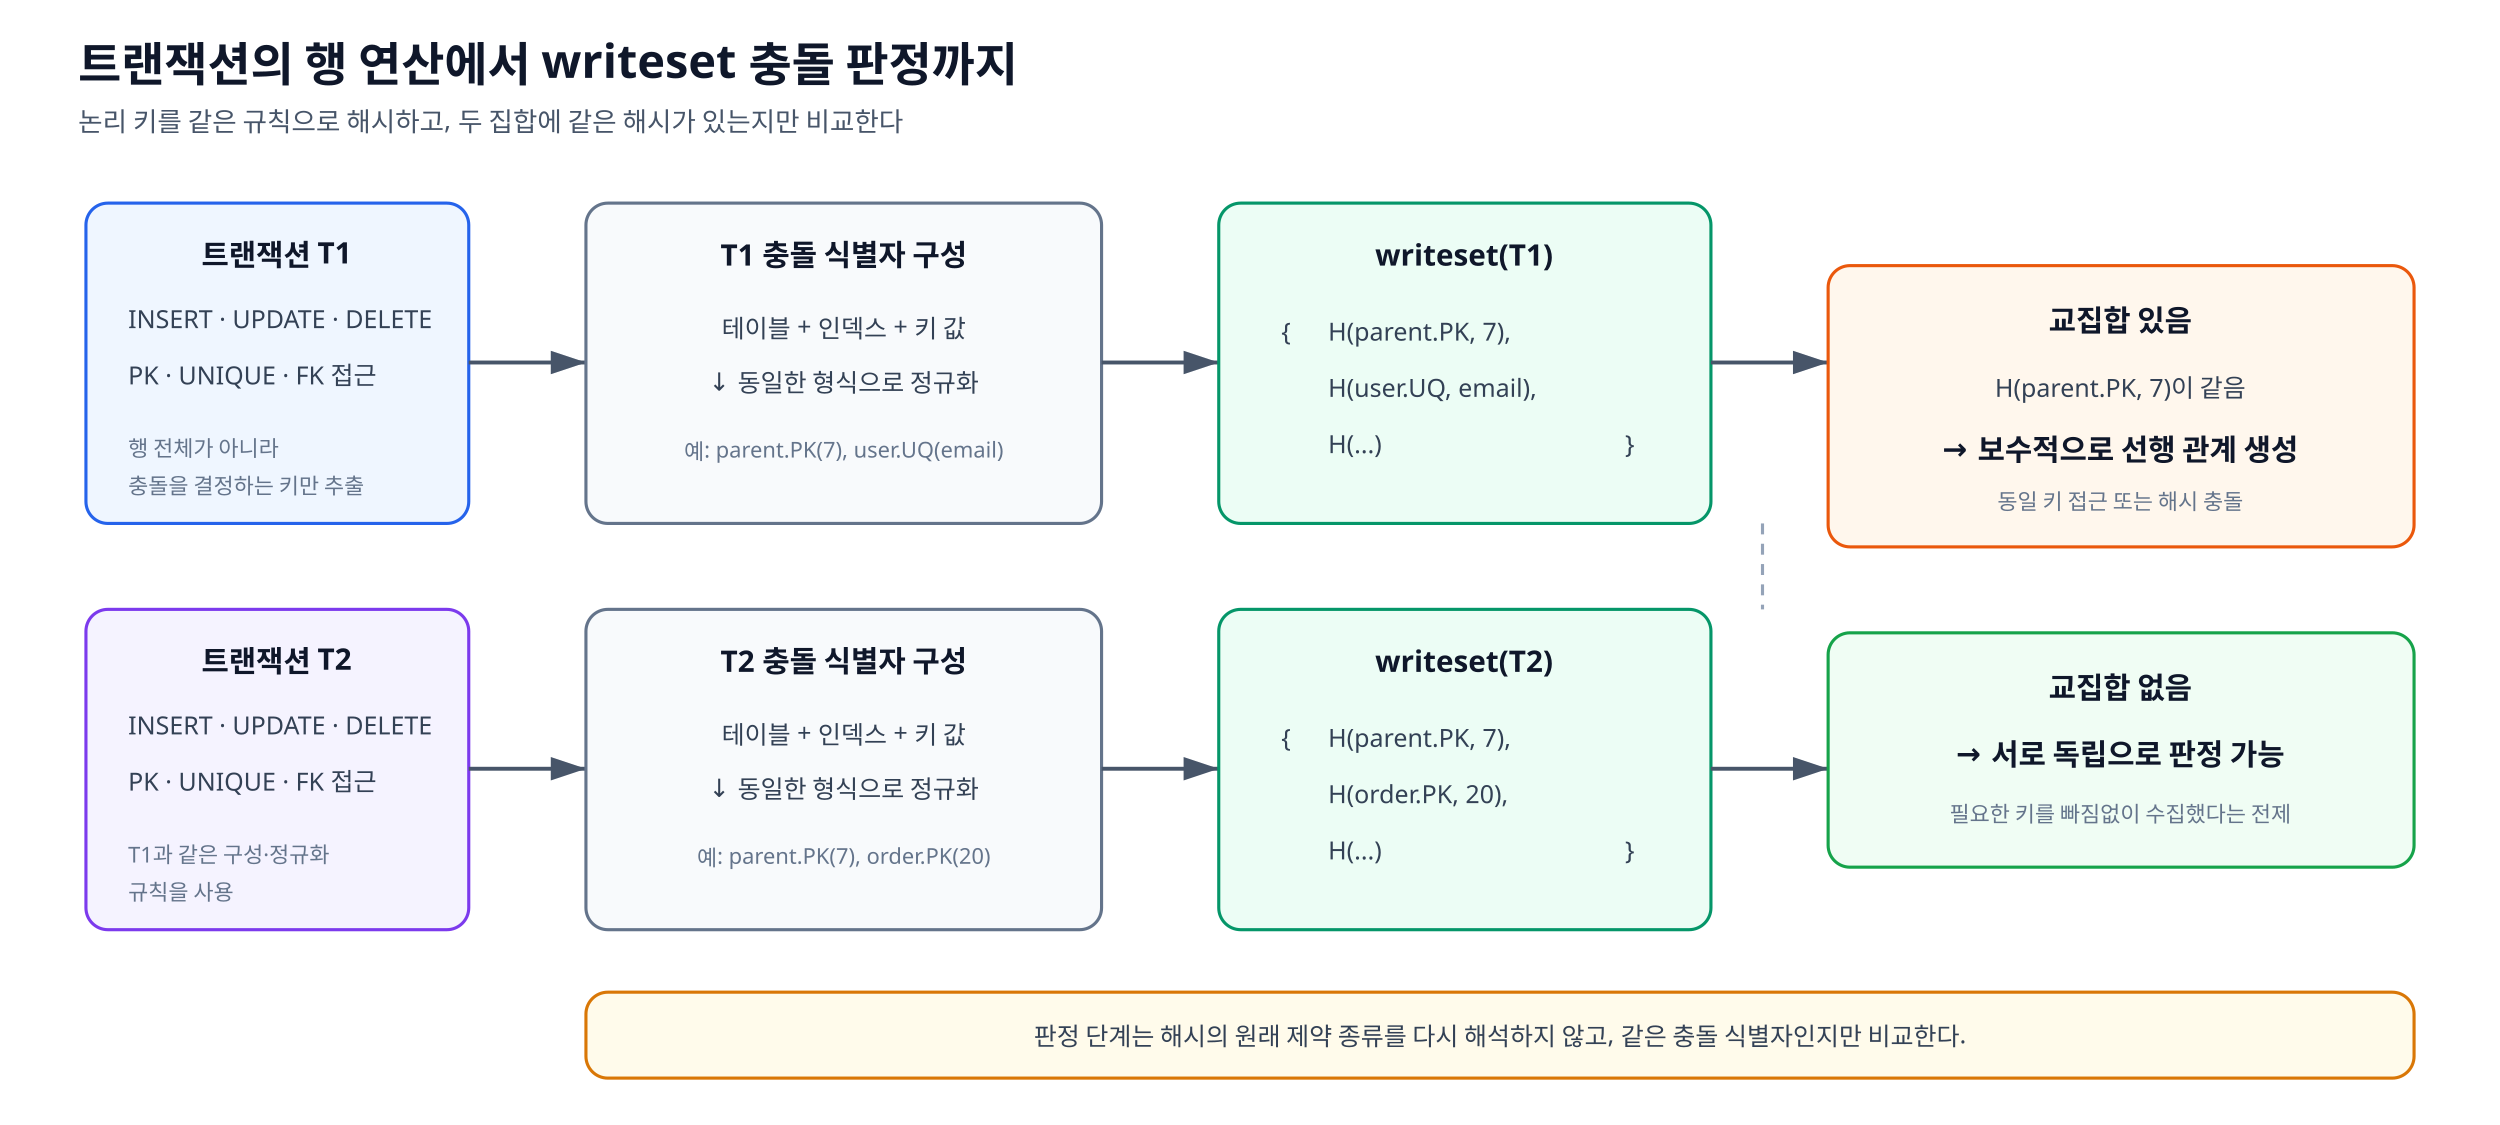
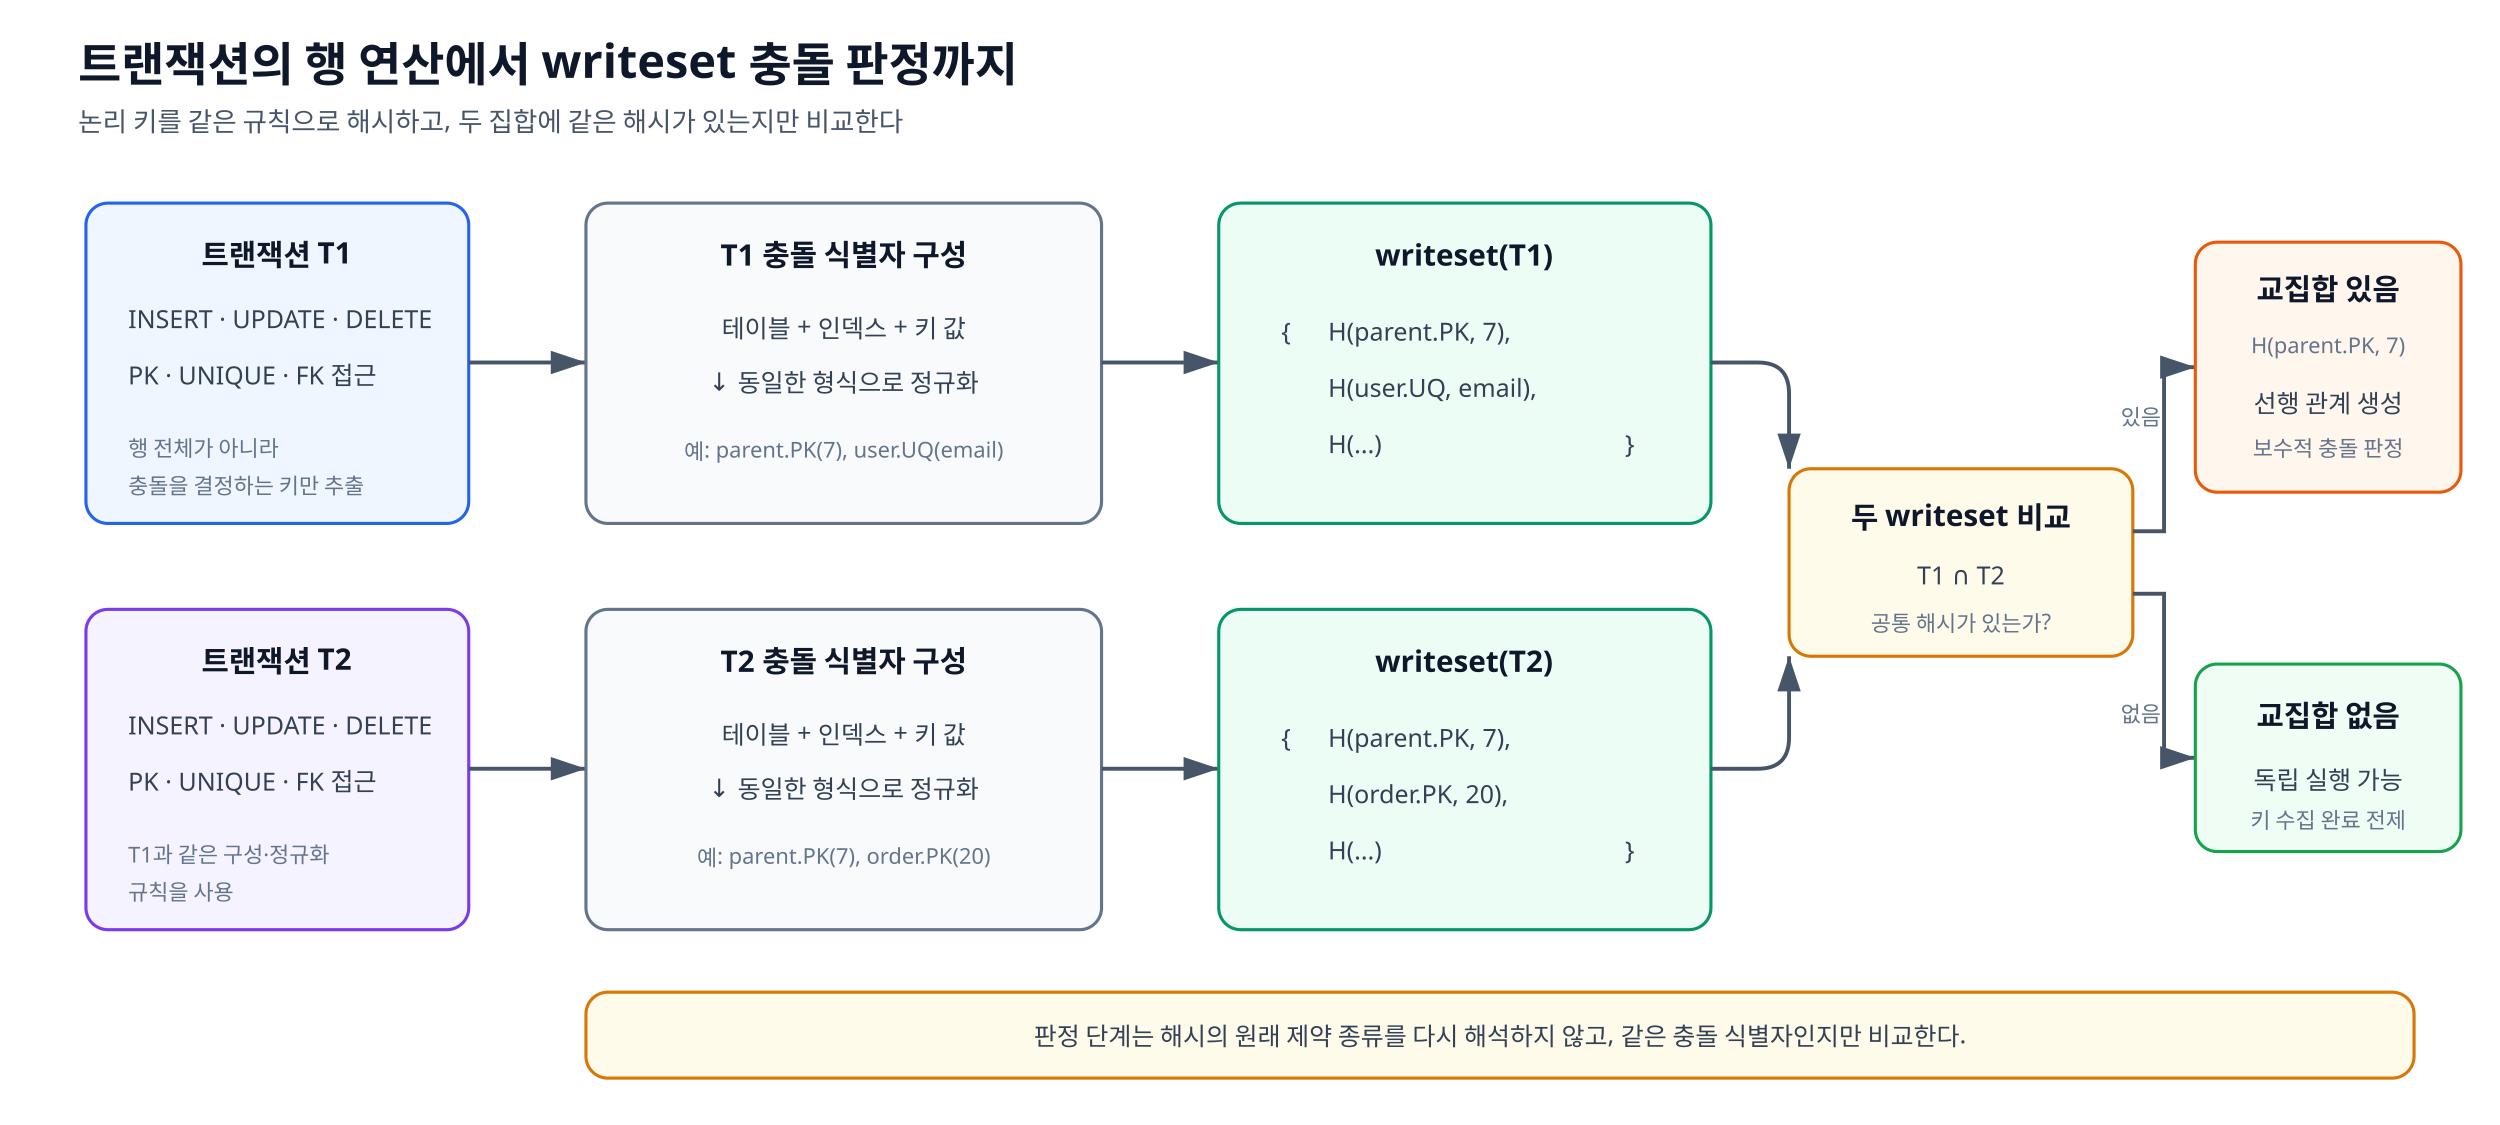
<svg xmlns="http://www.w3.org/2000/svg" width="1600" height="720" viewBox="0 0 1600 720">
  <defs>
    <style>
      .title{font:700 30px sans-serif;fill:#0f172a}
      .sub{font:500 17px sans-serif;fill:#475569}
      .head{font:700 19px sans-serif;fill:#0f172a}
      .body{font:500 16px sans-serif;fill:#334155}
      .small{font:500 14px sans-serif;fill:#64748b}
      .box{fill:#fff;stroke:#94a3b8;stroke-width:2;rx:14}
      .tx1{fill:#eff6ff;stroke:#2563eb}
      .tx2{fill:#f5f3ff;stroke:#7c3aed}
      .key{fill:#f8fafc;stroke:#64748b}
      .hash{fill:#ecfdf5;stroke:#059669}
      .hit{fill:#fff7ed;stroke:#ea580c}
      .free{fill:#f0fdf4;stroke:#16a34a}
      .note{fill:#fffbeb;stroke:#d97706}
      .arrow{fill:none;stroke:#475569;stroke-width:2.5;marker-end:url(#arrow)}
      .dash{fill:none;stroke:#94a3b8;stroke-width:2;stroke-dasharray:7 6}
    </style>
    <marker id="arrow" markerWidth="10" markerHeight="10" refX="9" refY="3" orient="auto">
      <path d="M0,0 L9,3 L0,6 Z" fill="#475569" />
    </marker>
  </defs>
  <rect width="1600" height="720" fill="#fff" />
  <text x="50" y="52" class="title">트랜잭션의 행 연산에서 writeset 충돌 판정까지</text>
  <text x="50" y="84" class="sub">논리 키를 같은 규칙으로 해시하고, 두 집합에 같은 해시가 있는지만 비교한다</text>
  <rect x="55" y="130" width="245" height="205" class="box tx1" />
  <text x="177" y="170" text-anchor="middle" class="head">트랜잭션 T1</text>
  <text x="82" y="210" class="body">INSERT · UPDATE · DELETE</text>
  <text x="82" y="246" class="body">PK · UNIQUE · FK 접근</text>
  <text x="82" y="292" class="small">행 전체가 아니라</text>
  <text x="82" y="316" class="small">충돌을 결정하는 키만 추출</text>
  <rect x="55" y="390" width="245" height="205" class="box tx2" />
  <text x="177" y="430" text-anchor="middle" class="head">트랜잭션 T2</text>
  <text x="82" y="470" class="body">INSERT · UPDATE · DELETE</text>
  <text x="82" y="506" class="body">PK · UNIQUE · FK 접근</text>
  <text x="82" y="552" class="small">T1과 같은 구성·정규화</text>
  <text x="82" y="576" class="small">규칙을 사용</text>
  <path d="M300 232 H375" class="arrow" />
  <path d="M300 492 H375" class="arrow" />
  <rect x="375" y="130" width="330" height="205" class="box key" />
  <text x="540" y="170" text-anchor="middle" class="head">T1 충돌 식별자 구성</text>
  <text x="540" y="216" text-anchor="middle" class="body">테이블 + 인덱스 + 키 값</text>
  <text x="540" y="250" text-anchor="middle" class="body">↓ 동일한 형식으로 정규화</text>
  <text x="540" y="294" text-anchor="middle" class="small">예: parent.PK(7), user.UQ(email)</text>
  <rect x="375" y="390" width="330" height="205" class="box key" />
  <text x="540" y="430" text-anchor="middle" class="head">T2 충돌 식별자 구성</text>
  <text x="540" y="476" text-anchor="middle" class="body">테이블 + 인덱스 + 키 값</text>
  <text x="540" y="510" text-anchor="middle" class="body">↓ 동일한 형식으로 정규화</text>
  <text x="540" y="554" text-anchor="middle" class="small">예: parent.PK(7), order.PK(20)</text>
  <path d="M705 232 H780" class="arrow" />
  <path d="M705 492 H780" class="arrow" />
  <rect x="780" y="130" width="315" height="205" class="box hash" />
  <text x="937" y="170" text-anchor="middle" class="head">writeset(T1)</text>
  <text x="820" y="218" class="body">{</text>
  <text x="850" y="218" class="body">H(parent.PK, 7),</text>
  <text x="850" y="254" class="body">H(user.UQ, email),</text>
  <text x="850" y="290" class="body">H(...)</text>
  <text x="1040" y="290" class="body">}</text>
  <rect x="780" y="390" width="315" height="205" class="box hash" />
  <text x="937" y="430" text-anchor="middle" class="head">writeset(T2)</text>
  <text x="820" y="478" class="body">{</text>
  <text x="850" y="478" class="body">H(parent.PK, 7),</text>
  <text x="850" y="514" class="body">H(order.PK, 20),</text>
  <text x="850" y="550" class="body">H(...)</text>
  <text x="1040" y="550" class="body">}</text>
-   <path d="M1095 232 H1170" class="arrow" />
-   <path d="M1095 492 H1170" class="arrow" />
-   <rect x="1170" y="170" width="375" height="180" class="box hit" />
-   <text x="1357" y="212" text-anchor="middle" class="head">교집합 있음</text>
-   <text x="1357" y="254" text-anchor="middle" class="body">H(parent.PK, 7)이 같음</text>
-   <text x="1357" y="294" text-anchor="middle" class="head">→ 보수적으로 선행 관계 생성</text>
-   <text x="1357" y="326" text-anchor="middle" class="small">동일 키 접근 또는 해시 충돌</text>
-   <rect x="1170" y="405" width="375" height="150" class="box free" />
-   <text x="1357" y="447" text-anchor="middle" class="head">교집합 없음</text>
-   <text x="1357" y="489" text-anchor="middle" class="head">→ 서로 독립으로 판정 가능</text>
-   <text x="1357" y="526" text-anchor="middle" class="small">필요한 키를 빠짐없이 수집했다는 전제</text>
-   <path d="M1128 335 V390" class="dash" />
+   <path d="M1095 232 H1125 Q1145 232 1145 252 V300" class="arrow" />
+   <path d="M1095 492 H1125 Q1145 492 1145 472 V420" class="arrow" />
+   <rect x="1145" y="300" width="220" height="120" class="box note" />
+   <text x="1255" y="338" text-anchor="middle" class="head">두 writeset 비교</text>
+   <text x="1255" y="374" text-anchor="middle" class="body">T1 ∩ T2</text>
+   <text x="1255" y="404" text-anchor="middle" class="small">공통 해시가 있는가?</text>
+   <path d="M1365 340 H1385 V235 H1405" class="arrow" />
+   <text x="1383" y="272" text-anchor="end" class="small">있음</text>
+   <path d="M1365 380 H1385 V485 H1405" class="arrow" />
+   <text x="1383" y="462" text-anchor="end" class="small">없음</text>
+   <rect x="1405" y="155" width="170" height="160" class="box hit" />
+   <text x="1490" y="192" text-anchor="middle" class="head">교집합 있음</text>
+   <text x="1490" y="226" text-anchor="middle" class="small">H(parent.PK, 7)</text>
+   <text x="1490" y="264" text-anchor="middle" class="body">선행 관계 생성</text>
+   <text x="1490" y="292" text-anchor="middle" class="small">보수적 충돌 판정</text>
+   <rect x="1405" y="425" width="170" height="120" class="box free" />
+   <text x="1490" y="465" text-anchor="middle" class="head">교집합 없음</text>
+   <text x="1490" y="505" text-anchor="middle" class="body">독립 실행 가능</text>
+   <text x="1490" y="530" text-anchor="middle" class="small">키 수집 완료 전제</text>
  <rect x="375" y="635" width="1170" height="55" class="box note" />
  <text x="960" y="669" text-anchor="middle" class="body">판정 단계는 해시의 원래 제약 종류를 다시 해석하지 않고, 같은 충돌 식별자인지만 비교한다.</text>
</svg>
